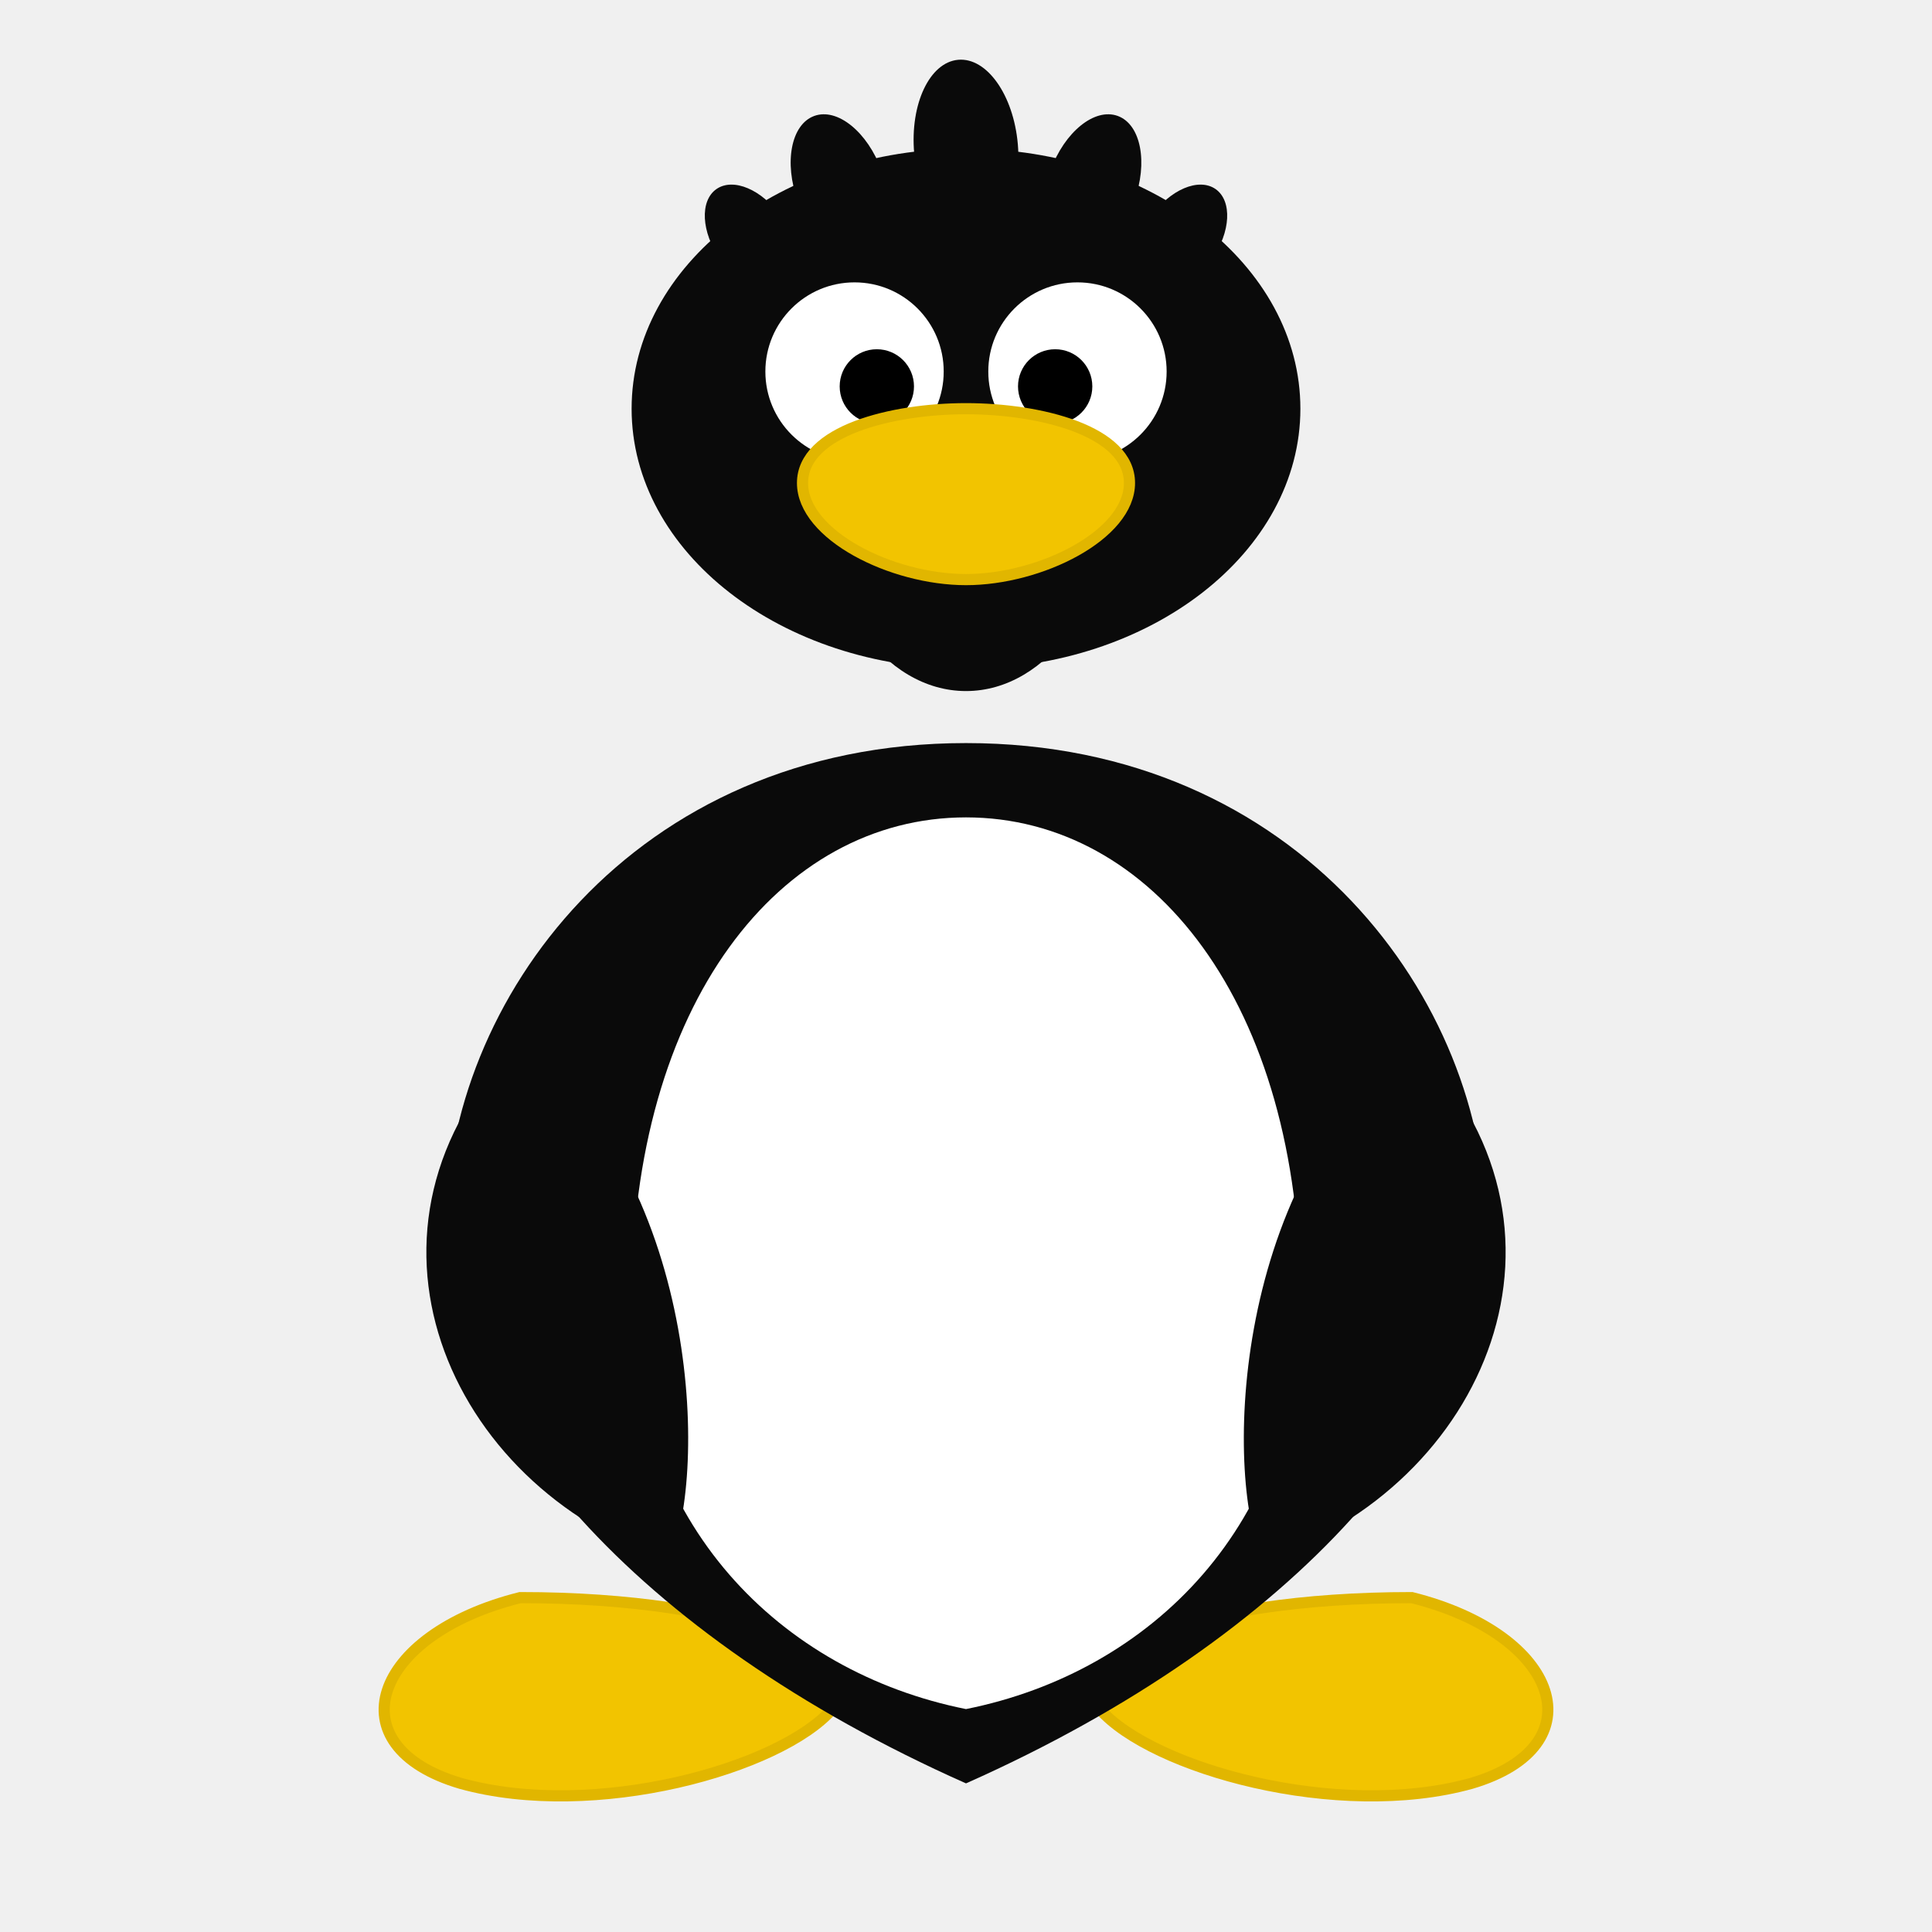
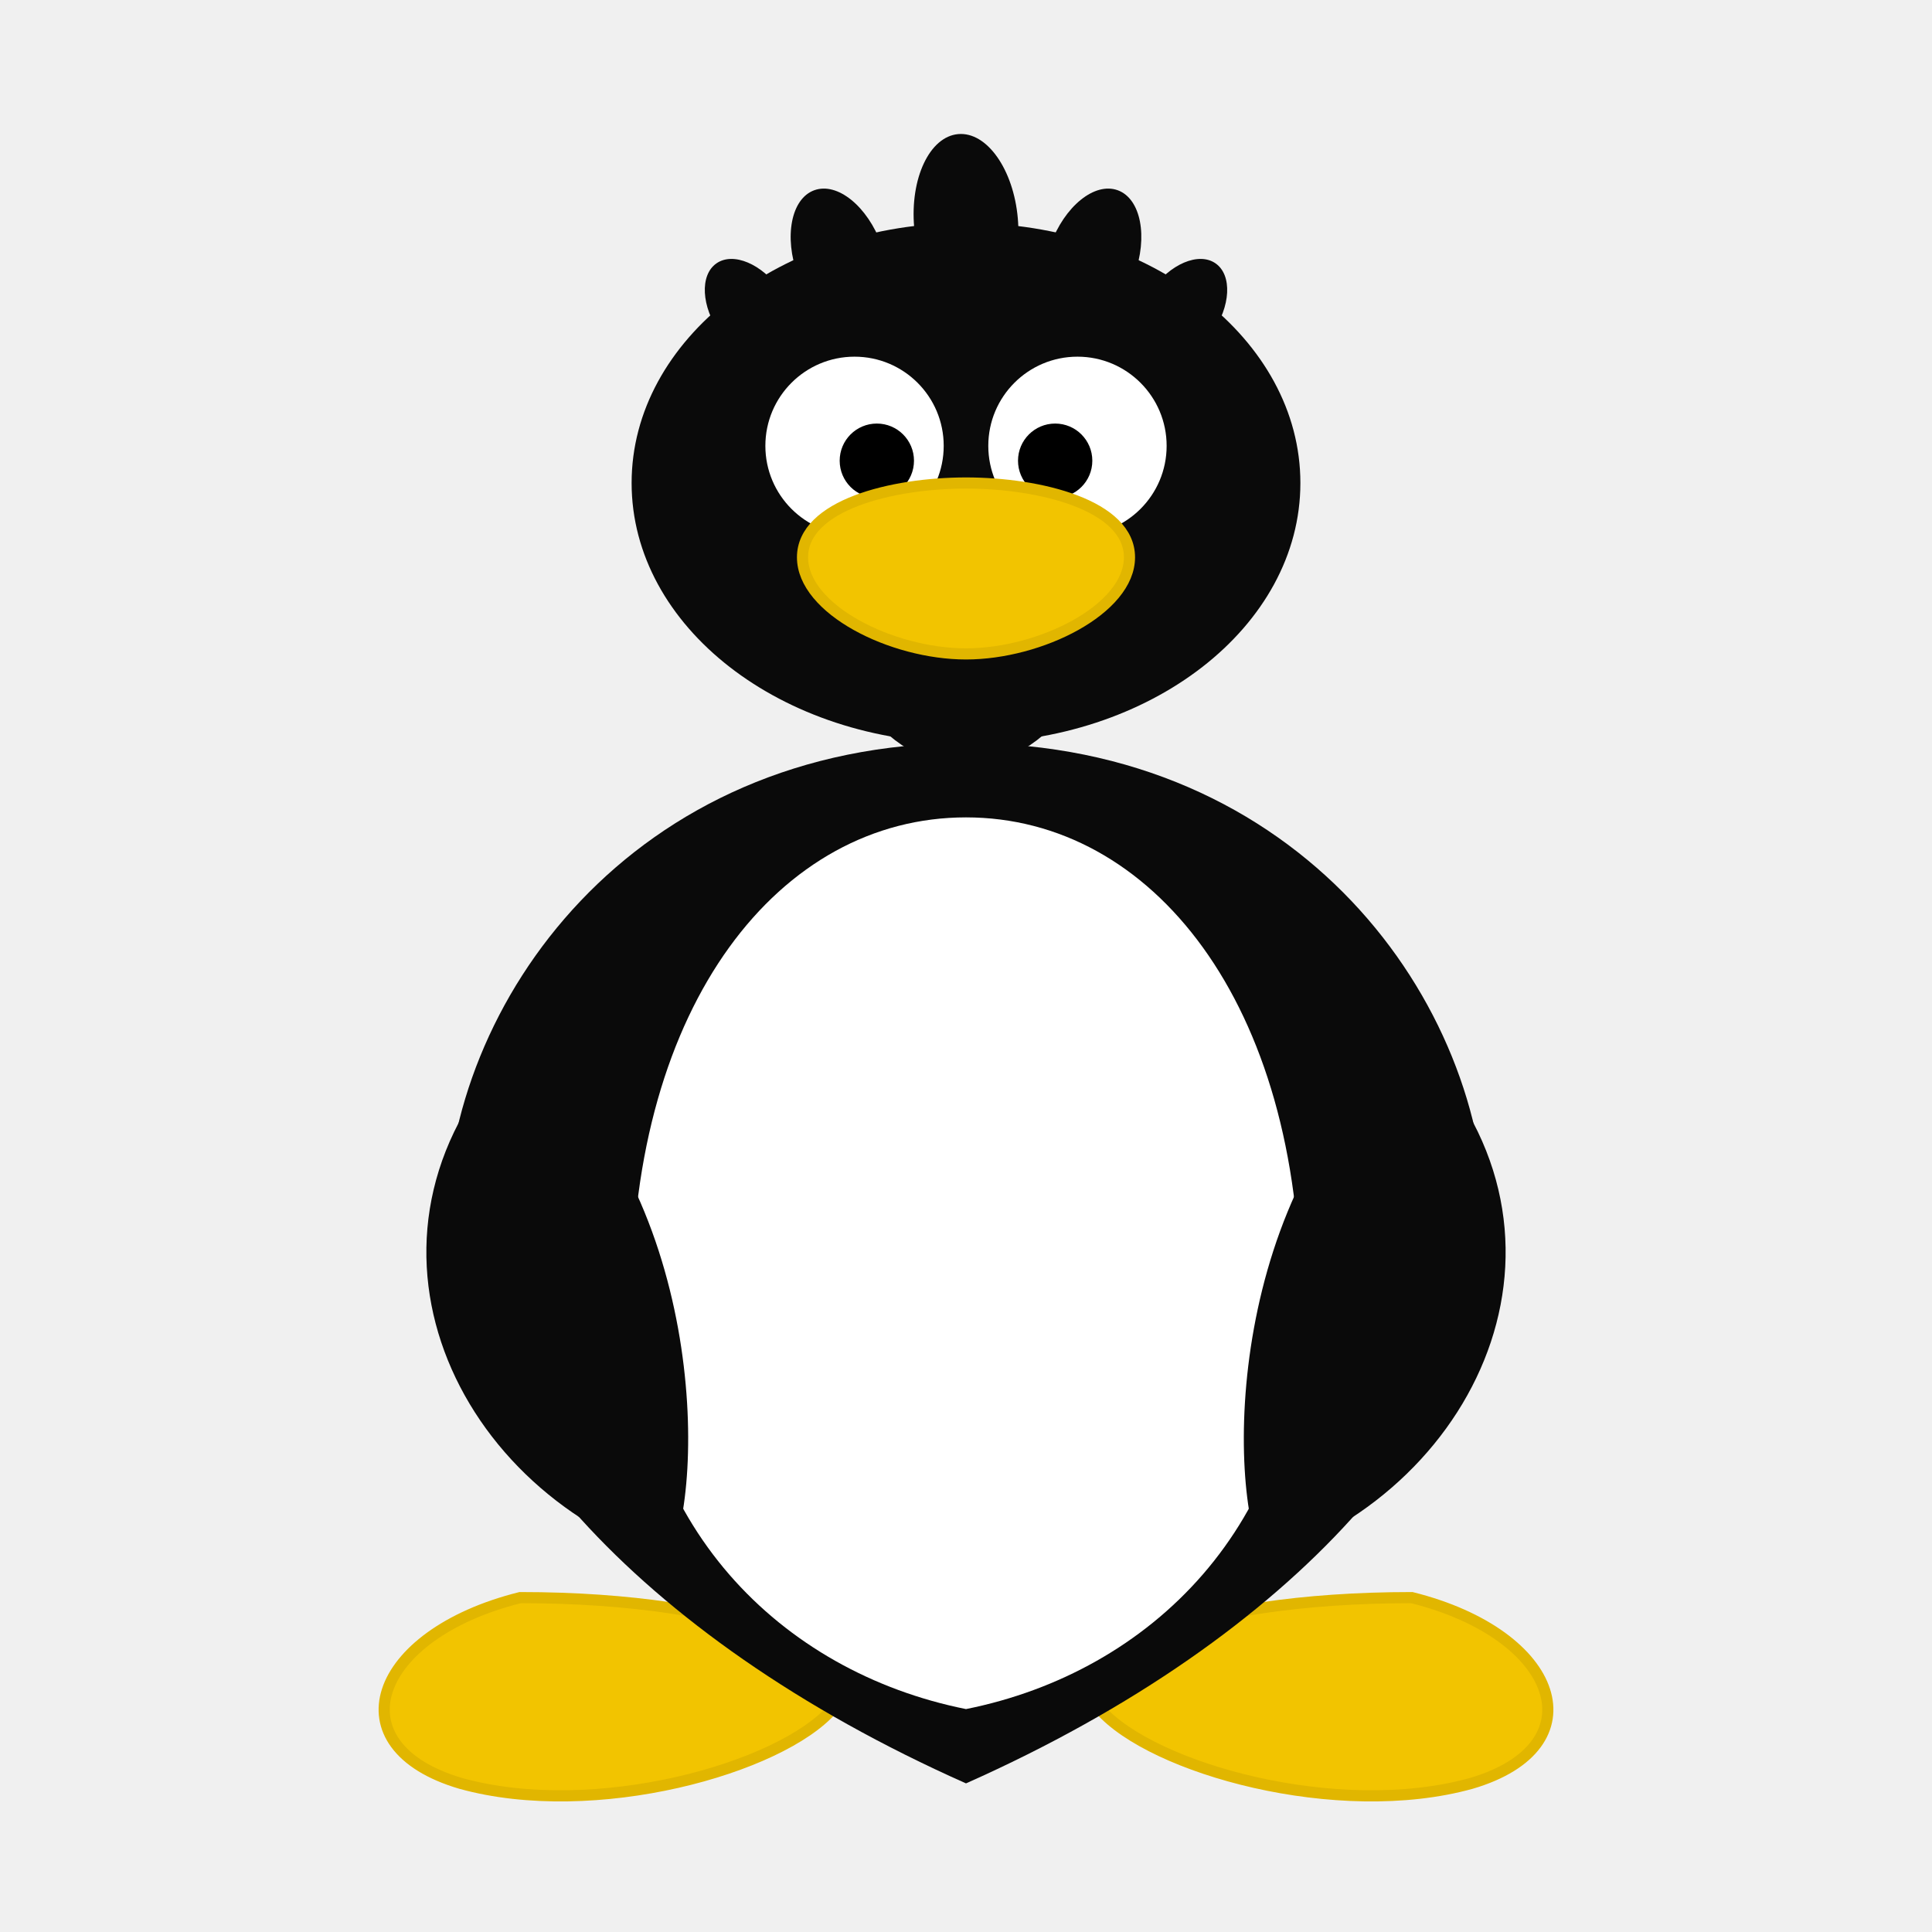
<svg xmlns="http://www.w3.org/2000/svg" width="260" height="260" viewBox="0 0 260 260">
  <rect width="260" height="260" fill="transparent" />
  <g>
    <animateTransform attributeName="transform" type="rotate" values="0 130 180; 0 130 180; 2 130 180; 1 130 180; 2 130 180; 0 130 180; 0 130 180" keyTimes="0; 0.2; 0.4; 0.55; 0.65; 0.8; 1" dur="2.5s" repeatCount="indefinite" />
    <g fill="#f2c400" stroke="#e1b600" stroke-width="1.5">
      <path d="M70 215 C50 220, 45 235, 62 240 C80 245, 105 238, 112 230 C118 223, 100 215, 70 215 Z" />
      <path d="M190 215 C210 220, 215 235, 198 240 C180 245, 155 238, 148 230 C142 223, 160 215, 190 215 Z" />
    </g>
    <path d="M130 100 C85 100, 60 135, 60 165 C60 190, 85 220, 130 240 C175 220, 200 190, 200 165 C200 135, 175 100, 130 100 Z" fill="#0a0a0a" />
    <path d="M130 110 C105 110, 85 135, 85 175 C85 205, 105 225, 130 230 C155 225, 175 205, 175 175 C175 135, 155 110, 130 110 Z" fill="#ffffff" />
    <path d="M70 140 C45 165, 60 200, 90 210 C95 200, 95 160, 70 140 Z" fill="#0a0a0a" />
    <g>
      <animateTransform attributeName="transform" type="rotate" values="0 190 140; 0 190 140; 145 190 140; 148 190 140; 145 190 140; 0 190 140; 0 190 140" keyTimes="0; 0.2; 0.4; 0.55; 0.65; 0.8; 1" dur="2.5s" repeatCount="indefinite" />
      <path d="M190 140 C215 165, 200 200, 170 210 C165 200, 165 160, 190 140 Z" fill="#0a0a0a" />
    </g>
-     <g>
-       <animateTransform attributeName="transform" type="rotate" values="0 130 95; 0 130 90; 30 130 95; 17 130 95; 20 130 95; 0 130 95; 0 130 95" keyTimes="0; 0.2; 0.4; 0.55; 0.65; 0.8; 1" dur="2.5s" repeatCount="indefinite" />
+     <g transform="translate(0, 10)">
+       <animateTransform attributeName="transform" type="rotate" additive="sum" values="0 130 95; 0 130 90; 30 130 95; 17 130 95; 20 130 95; 0 130 95; 0 130 95" keyTimes="0; 0.2; 0.4; 0.55; 0.65; 0.8; 1" dur="2.5s" repeatCount="indefinite" />
      <ellipse cx="130" cy="65" rx="20" ry="28" fill="#0a0a0a" />
      <ellipse cx="130" cy="55" rx="45" ry="35" fill="#0a0a0a" />
      <g fill="#0a0a0a">
        <ellipse cx="130" cy="20" rx="7" ry="12" transform="rotate(-5 130 20)" />
        <ellipse cx="113" cy="25" rx="6" ry="10" transform="rotate(-20 113 25)" />
        <ellipse cx="147" cy="25" rx="6" ry="10" transform="rotate(20 147 25)" />
        <ellipse cx="101" cy="32" rx="5" ry="8" transform="rotate(-35 101 32)" />
        <ellipse cx="159" cy="32" rx="5" ry="8" transform="rotate(35 159 32)" />
      </g>
      <circle cx="115" cy="50" r="12" fill="#ffffff" />
      <circle cx="145" cy="50" r="12" fill="#ffffff" />
      <circle cx="118" cy="52" r="5" fill="#000000" />
      <circle cx="142" cy="52" r="5" fill="#000000" />
      <ellipse cx="145" cy="38" rx="20" ry="0" fill="#0a0a0a">
        <animate attributeName="ry" values="0; 0; 14; 12; 14; 0; 0" keyTimes="0; 0.2; 0.4; 0.55; 0.65; 0.8; 1" dur="2.5s" repeatCount="indefinite" />
      </ellipse>
      <ellipse cx="115" cy="38" rx="20" ry="0" fill="#0a0a0a">
        <animate attributeName="ry" values="0; 0; 9; 7; 9; 0; 0" keyTimes="0; 0.2; 0.4; 0.55; 0.65; 0.8; 1" dur="2.5s" repeatCount="indefinite" />
      </ellipse>
      <path d="M108 65 C108 58, 120 55, 130 55 C140 55, 152 58, 152 65 C152 72, 140 78, 130 78 C120 78, 108 72, 108 65 Z" fill="#f2c400" stroke="#e1b600" stroke-width="1.5" />
      <g stroke="#555555" stroke-width="1.6" stroke-linecap="round" opacity="0">
        <animate attributeName="opacity" values="0; 0; 1; 0; 1; 0; 0" keyTimes="0; 0.2; 0.4; 0.55; 0.65; 0.8; 1" dur="2.5s" repeatCount="indefinite" />
        <g stroke="#555555" stroke-width="2.2" stroke-linecap="round">
          <line x1="127" y1="4" x2="133" y2="-3" transform="rotate(-39, 127.5, 0.5)" />
          <line x1="146" y1="10" x2="153" y2="3" transform="rotate(-28, 137.5, 6.5)" />
          <line x1="160" y1="19" x2="168" y2="13" transform="rotate(-25, 141, 20)" />
        </g>
      </g>
    </g>
  </g>
</svg>
